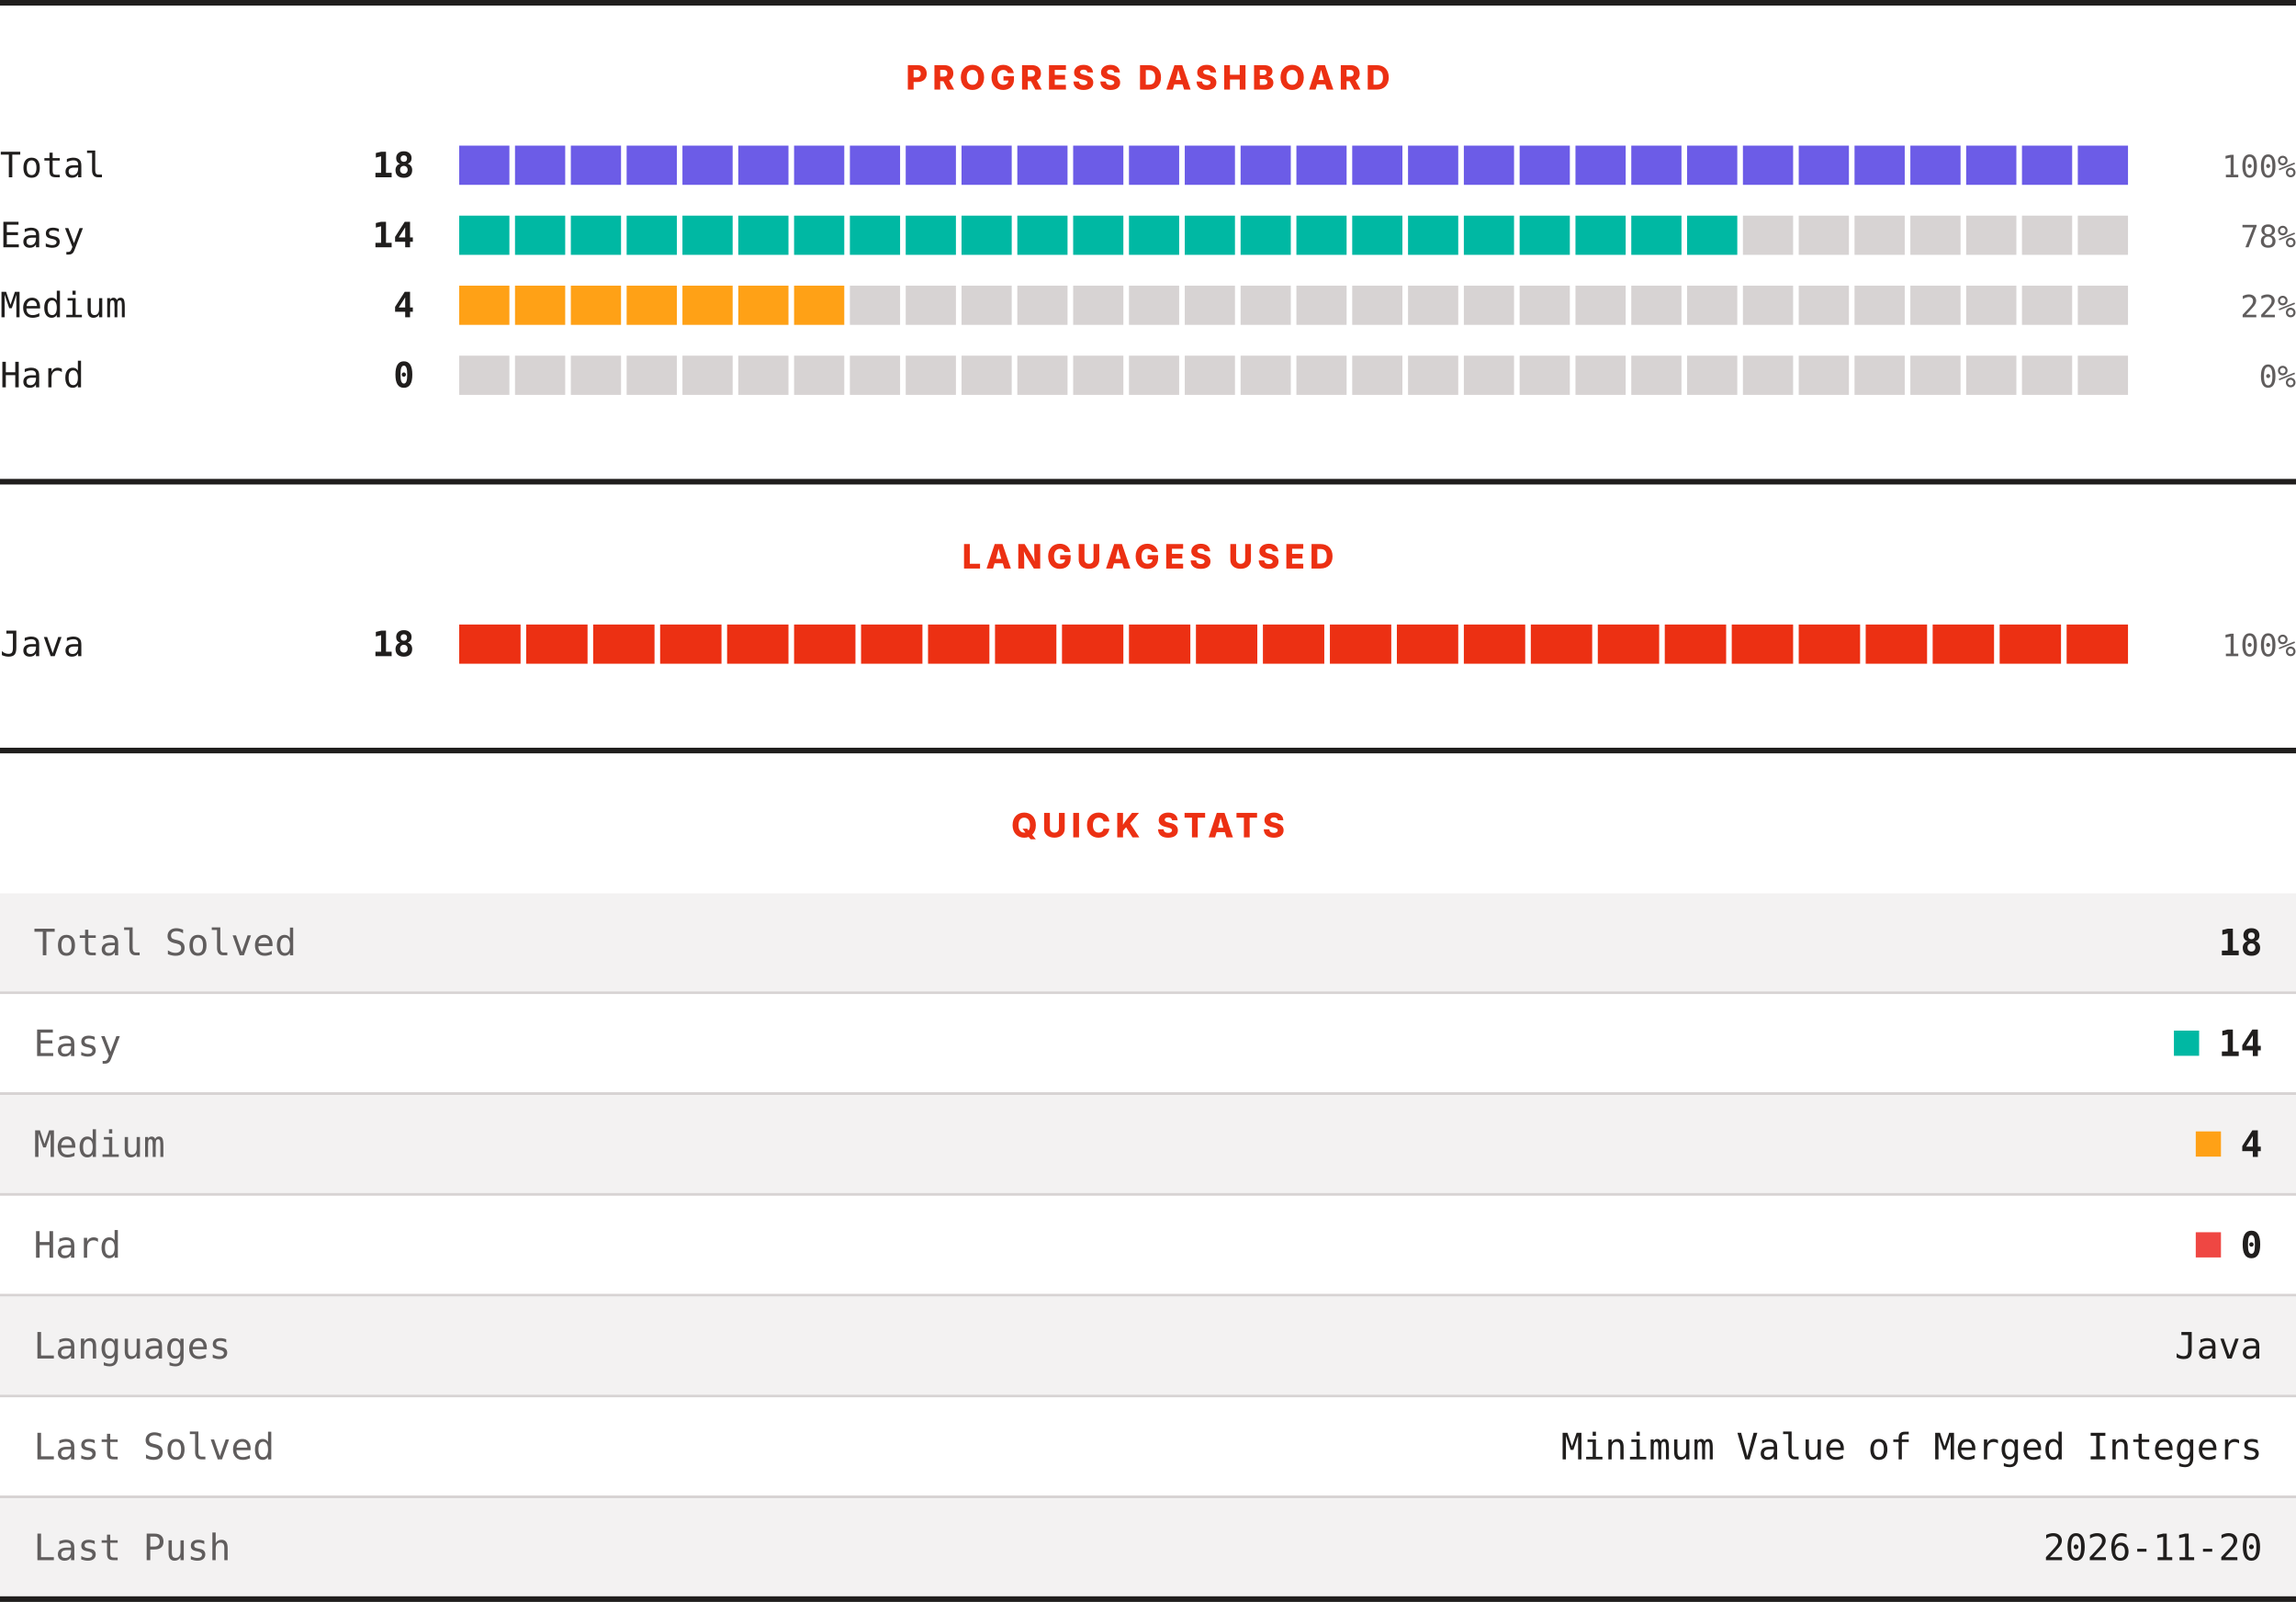
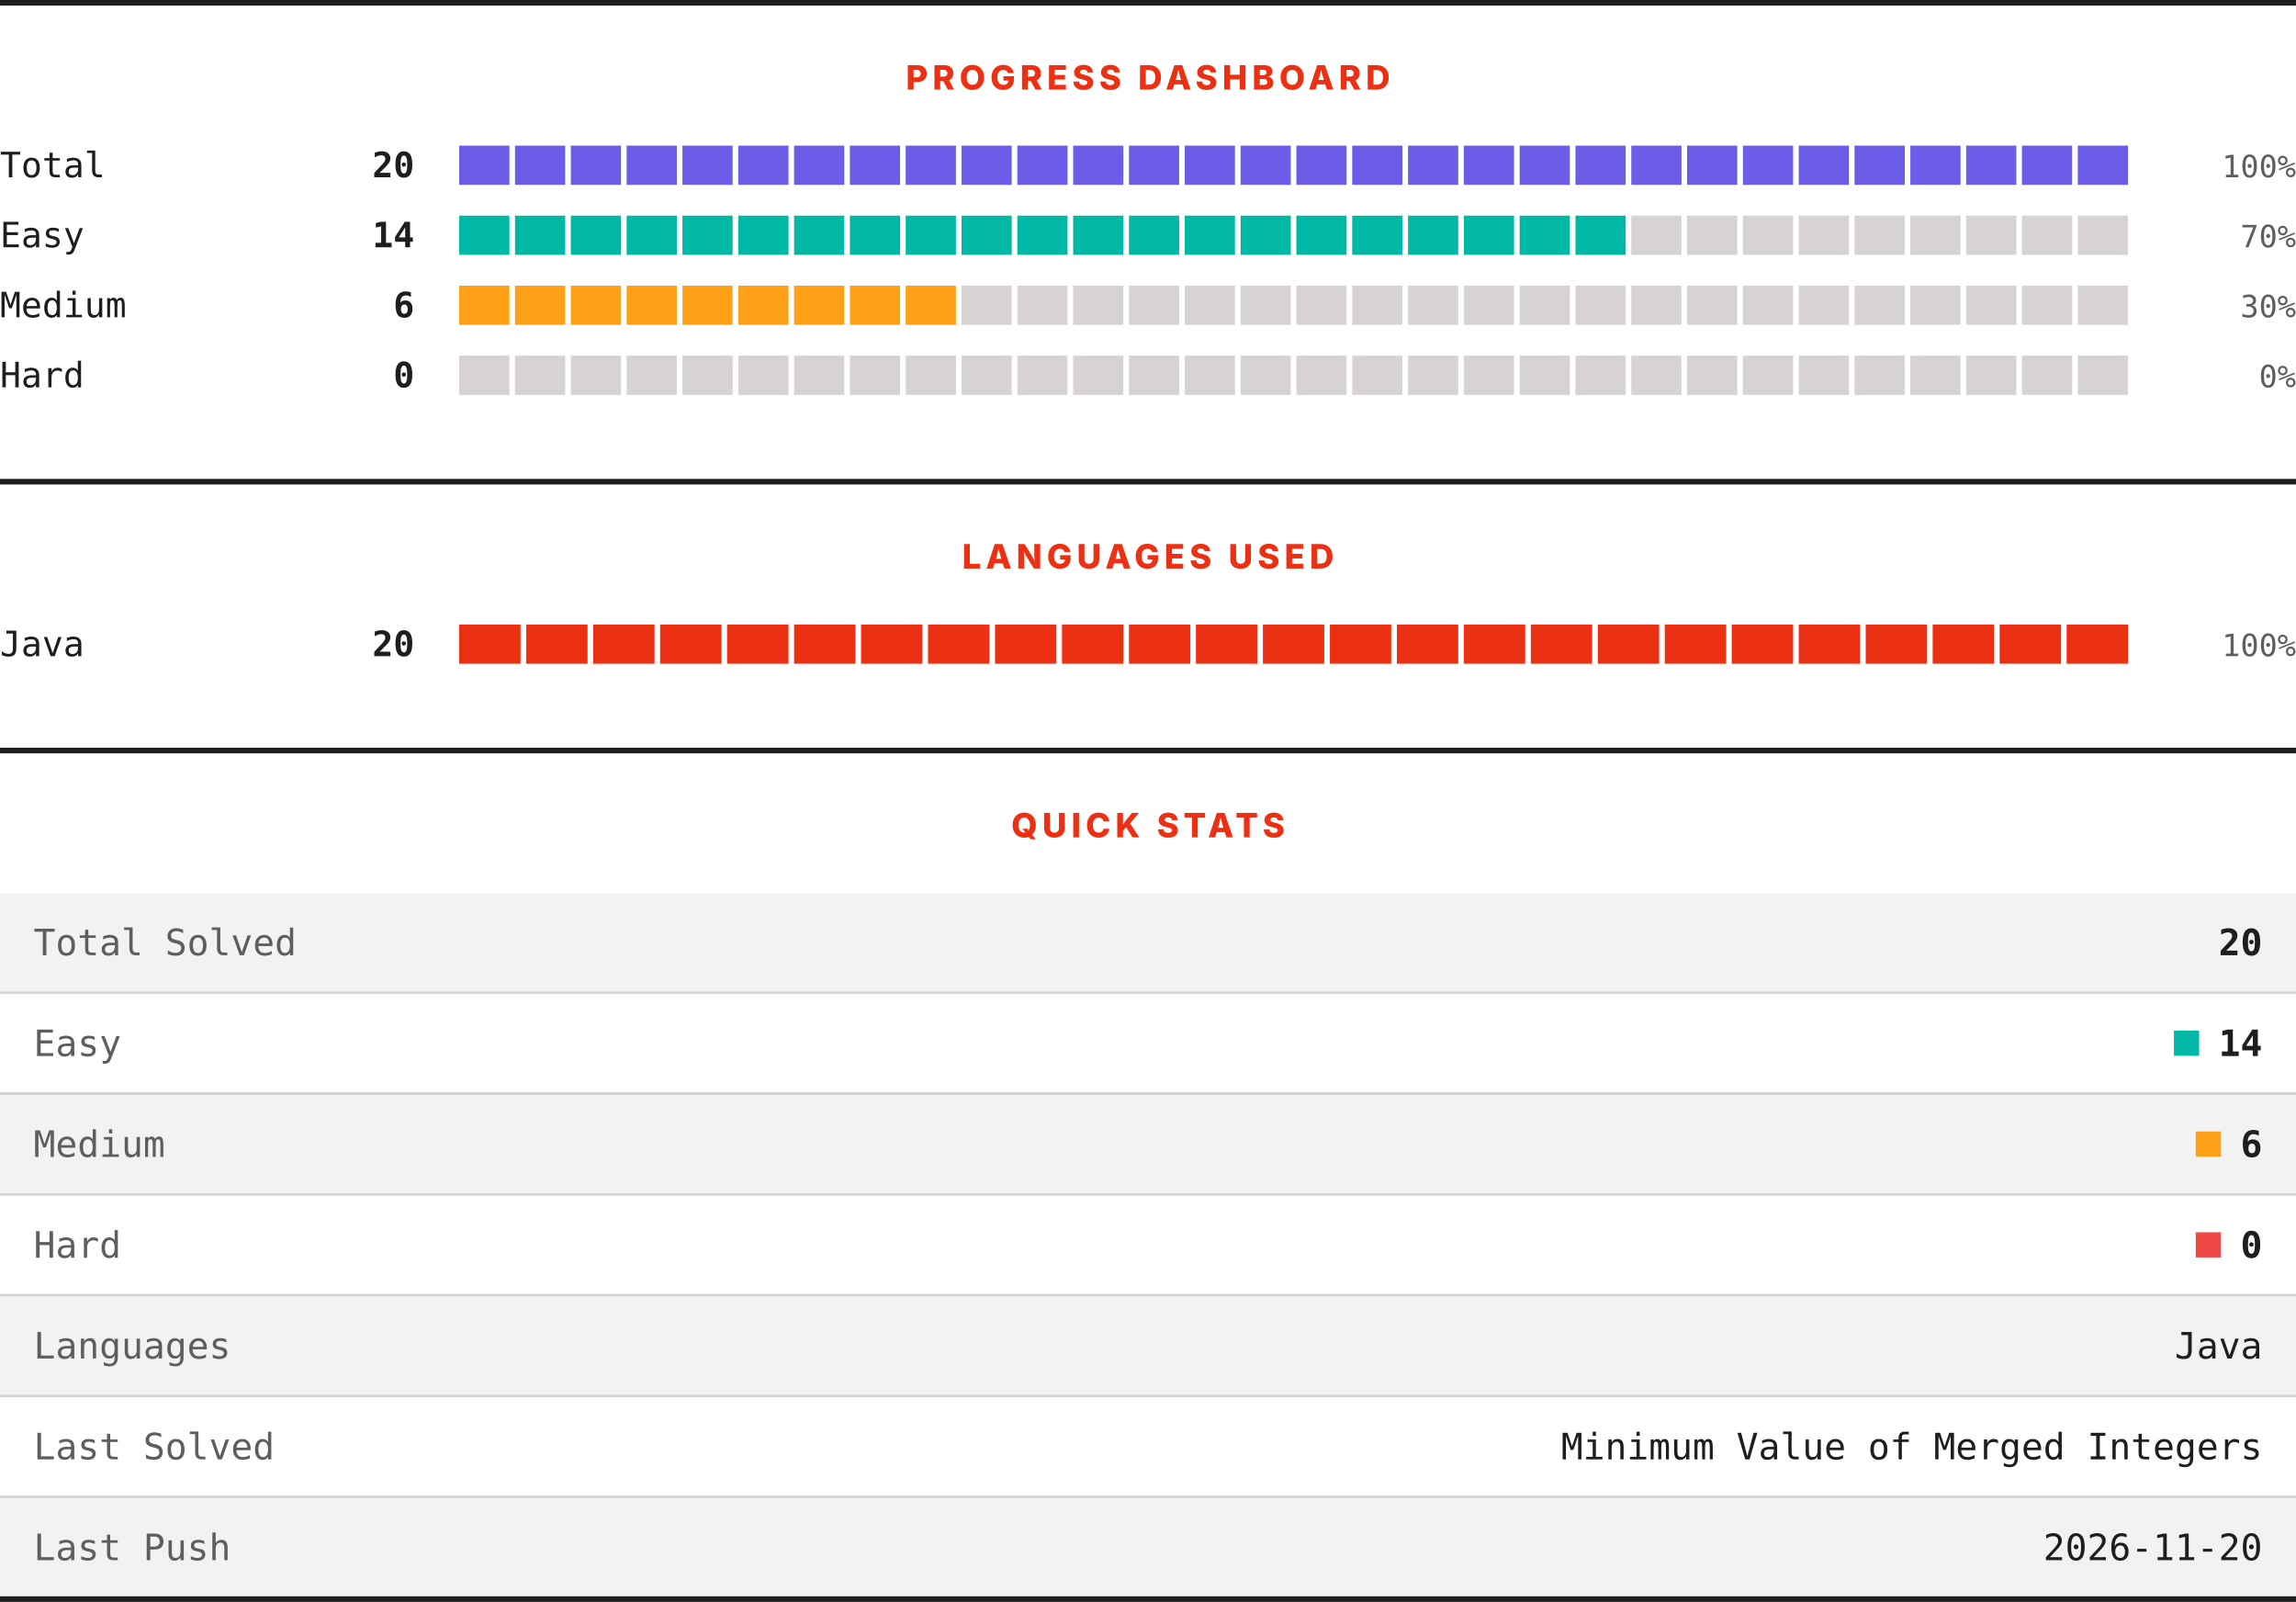
<svg xmlns="http://www.w3.org/2000/svg" width="820" height="572" viewBox="0 0 820 572" role="img" aria-label="LeetCode progress, languages and quick stats">
  <rect width="820" height="572" fill="#ffffff" />
  <rect x="0" y="0" width="820" height="2" fill="#201e1d" />
  <text x="410" y="32" text-anchor="middle" font-family="Archivo, system-ui, -apple-system, Segoe UI, sans-serif" font-size="12" font-weight="800" letter-spacing="1.68" fill="#ec3013">PROGRESS DASHBOARD</text>
  <text x="0" y="63.3" font-family="ui-monospace, SFMono-Regular, Menlo, Consolas, monospace" font-size="12.5" fill="#201e1d">Total</text>
-   <text x="148" y="63.3" text-anchor="end" font-family="ui-monospace, SFMono-Regular, Menlo, Consolas, monospace" font-size="12.5" font-weight="700" fill="#201e1d">18</text>
+   <text x="148" y="63.3" text-anchor="end" font-family="ui-monospace, SFMono-Regular, Menlo, Consolas, monospace" font-size="12.5" font-weight="700" fill="#201e1d">20</text>
  <rect x="164.00" y="52" width="17.93" height="14" fill="#6c5ce7" />
  <rect x="183.93" y="52" width="17.93" height="14" fill="#6c5ce7" />
  <rect x="203.87" y="52" width="17.93" height="14" fill="#6c5ce7" />
  <rect x="223.80" y="52" width="17.93" height="14" fill="#6c5ce7" />
  <rect x="243.73" y="52" width="17.93" height="14" fill="#6c5ce7" />
  <rect x="263.67" y="52" width="17.93" height="14" fill="#6c5ce7" />
  <rect x="283.60" y="52" width="17.93" height="14" fill="#6c5ce7" />
  <rect x="303.53" y="52" width="17.93" height="14" fill="#6c5ce7" />
  <rect x="323.47" y="52" width="17.93" height="14" fill="#6c5ce7" />
  <rect x="343.40" y="52" width="17.93" height="14" fill="#6c5ce7" />
  <rect x="363.33" y="52" width="17.93" height="14" fill="#6c5ce7" />
  <rect x="383.27" y="52" width="17.93" height="14" fill="#6c5ce7" />
  <rect x="403.20" y="52" width="17.93" height="14" fill="#6c5ce7" />
  <rect x="423.13" y="52" width="17.93" height="14" fill="#6c5ce7" />
  <rect x="443.07" y="52" width="17.93" height="14" fill="#6c5ce7" />
  <rect x="463.00" y="52" width="17.93" height="14" fill="#6c5ce7" />
  <rect x="482.93" y="52" width="17.93" height="14" fill="#6c5ce7" />
  <rect x="502.87" y="52" width="17.93" height="14" fill="#6c5ce7" />
  <rect x="522.80" y="52" width="17.93" height="14" fill="#6c5ce7" />
  <rect x="542.73" y="52" width="17.93" height="14" fill="#6c5ce7" />
  <rect x="562.67" y="52" width="17.93" height="14" fill="#6c5ce7" />
  <rect x="582.60" y="52" width="17.93" height="14" fill="#6c5ce7" />
  <rect x="602.53" y="52" width="17.93" height="14" fill="#6c5ce7" />
  <rect x="622.47" y="52" width="17.93" height="14" fill="#6c5ce7" />
  <rect x="642.40" y="52" width="17.93" height="14" fill="#6c5ce7" />
  <rect x="662.33" y="52" width="17.93" height="14" fill="#6c5ce7" />
  <rect x="682.27" y="52" width="17.93" height="14" fill="#6c5ce7" />
  <rect x="702.20" y="52" width="17.93" height="14" fill="#6c5ce7" />
  <rect x="722.13" y="52" width="17.93" height="14" fill="#6c5ce7" />
  <rect x="742.07" y="52" width="17.93" height="14" fill="#6c5ce7" />
  <text x="820" y="63.3" text-anchor="end" font-family="ui-monospace, SFMono-Regular, Menlo, Consolas, monospace" font-size="11" fill="#605d5d">100%</text>
  <text x="0" y="88.3" font-family="ui-monospace, SFMono-Regular, Menlo, Consolas, monospace" font-size="12.5" fill="#201e1d">Easy</text>
  <text x="148" y="88.3" text-anchor="end" font-family="ui-monospace, SFMono-Regular, Menlo, Consolas, monospace" font-size="12.5" font-weight="700" fill="#201e1d">14</text>
  <rect x="164.00" y="77" width="17.93" height="14" fill="#00b8a3" />
  <rect x="183.93" y="77" width="17.93" height="14" fill="#00b8a3" />
  <rect x="203.87" y="77" width="17.93" height="14" fill="#00b8a3" />
  <rect x="223.80" y="77" width="17.93" height="14" fill="#00b8a3" />
  <rect x="243.73" y="77" width="17.93" height="14" fill="#00b8a3" />
  <rect x="263.67" y="77" width="17.93" height="14" fill="#00b8a3" />
  <rect x="283.60" y="77" width="17.93" height="14" fill="#00b8a3" />
  <rect x="303.53" y="77" width="17.93" height="14" fill="#00b8a3" />
  <rect x="323.47" y="77" width="17.93" height="14" fill="#00b8a3" />
  <rect x="343.40" y="77" width="17.93" height="14" fill="#00b8a3" />
  <rect x="363.33" y="77" width="17.93" height="14" fill="#00b8a3" />
  <rect x="383.27" y="77" width="17.93" height="14" fill="#00b8a3" />
  <rect x="403.20" y="77" width="17.93" height="14" fill="#00b8a3" />
  <rect x="423.13" y="77" width="17.93" height="14" fill="#00b8a3" />
  <rect x="443.07" y="77" width="17.93" height="14" fill="#00b8a3" />
  <rect x="463.00" y="77" width="17.93" height="14" fill="#00b8a3" />
  <rect x="482.93" y="77" width="17.93" height="14" fill="#00b8a3" />
  <rect x="502.87" y="77" width="17.93" height="14" fill="#00b8a3" />
  <rect x="522.80" y="77" width="17.93" height="14" fill="#00b8a3" />
  <rect x="542.73" y="77" width="17.93" height="14" fill="#00b8a3" />
  <rect x="562.67" y="77" width="17.93" height="14" fill="#00b8a3" />
-   <rect x="582.60" y="77" width="17.93" height="14" fill="#00b8a3" />
-   <rect x="602.53" y="77" width="17.93" height="14" fill="#00b8a3" />
+   <rect x="582.60" y="77" width="17.93" height="14" fill="#d7d3d3" />
+   <rect x="602.53" y="77" width="17.93" height="14" fill="#d7d3d3" />
  <rect x="622.47" y="77" width="17.93" height="14" fill="#d7d3d3" />
  <rect x="642.40" y="77" width="17.93" height="14" fill="#d7d3d3" />
  <rect x="662.33" y="77" width="17.93" height="14" fill="#d7d3d3" />
  <rect x="682.27" y="77" width="17.93" height="14" fill="#d7d3d3" />
  <rect x="702.20" y="77" width="17.93" height="14" fill="#d7d3d3" />
  <rect x="722.13" y="77" width="17.93" height="14" fill="#d7d3d3" />
  <rect x="742.07" y="77" width="17.93" height="14" fill="#d7d3d3" />
-   <text x="820" y="88.3" text-anchor="end" font-family="ui-monospace, SFMono-Regular, Menlo, Consolas, monospace" font-size="11" fill="#605d5d">78%</text>
+   <text x="820" y="88.3" text-anchor="end" font-family="ui-monospace, SFMono-Regular, Menlo, Consolas, monospace" font-size="11" fill="#605d5d">70%</text>
  <text x="0" y="113.3" font-family="ui-monospace, SFMono-Regular, Menlo, Consolas, monospace" font-size="12.5" fill="#201e1d">Medium</text>
-   <text x="148" y="113.3" text-anchor="end" font-family="ui-monospace, SFMono-Regular, Menlo, Consolas, monospace" font-size="12.5" font-weight="700" fill="#201e1d">4</text>
+   <text x="148" y="113.3" text-anchor="end" font-family="ui-monospace, SFMono-Regular, Menlo, Consolas, monospace" font-size="12.5" font-weight="700" fill="#201e1d">6</text>
  <rect x="164.00" y="102" width="17.93" height="14" fill="#ffa116" />
  <rect x="183.93" y="102" width="17.93" height="14" fill="#ffa116" />
  <rect x="203.87" y="102" width="17.93" height="14" fill="#ffa116" />
  <rect x="223.80" y="102" width="17.93" height="14" fill="#ffa116" />
  <rect x="243.73" y="102" width="17.93" height="14" fill="#ffa116" />
  <rect x="263.67" y="102" width="17.93" height="14" fill="#ffa116" />
  <rect x="283.60" y="102" width="17.93" height="14" fill="#ffa116" />
-   <rect x="303.53" y="102" width="17.93" height="14" fill="#d7d3d3" />
-   <rect x="323.47" y="102" width="17.93" height="14" fill="#d7d3d3" />
+   <rect x="303.53" y="102" width="17.93" height="14" fill="#ffa116" />
+   <rect x="323.47" y="102" width="17.93" height="14" fill="#ffa116" />
  <rect x="343.40" y="102" width="17.93" height="14" fill="#d7d3d3" />
  <rect x="363.33" y="102" width="17.93" height="14" fill="#d7d3d3" />
  <rect x="383.27" y="102" width="17.93" height="14" fill="#d7d3d3" />
  <rect x="403.20" y="102" width="17.93" height="14" fill="#d7d3d3" />
  <rect x="423.13" y="102" width="17.93" height="14" fill="#d7d3d3" />
  <rect x="443.07" y="102" width="17.93" height="14" fill="#d7d3d3" />
  <rect x="463.00" y="102" width="17.93" height="14" fill="#d7d3d3" />
  <rect x="482.93" y="102" width="17.93" height="14" fill="#d7d3d3" />
  <rect x="502.87" y="102" width="17.93" height="14" fill="#d7d3d3" />
  <rect x="522.80" y="102" width="17.93" height="14" fill="#d7d3d3" />
  <rect x="542.73" y="102" width="17.93" height="14" fill="#d7d3d3" />
  <rect x="562.67" y="102" width="17.93" height="14" fill="#d7d3d3" />
  <rect x="582.60" y="102" width="17.93" height="14" fill="#d7d3d3" />
  <rect x="602.53" y="102" width="17.93" height="14" fill="#d7d3d3" />
  <rect x="622.47" y="102" width="17.93" height="14" fill="#d7d3d3" />
  <rect x="642.40" y="102" width="17.93" height="14" fill="#d7d3d3" />
  <rect x="662.33" y="102" width="17.93" height="14" fill="#d7d3d3" />
  <rect x="682.27" y="102" width="17.93" height="14" fill="#d7d3d3" />
  <rect x="702.20" y="102" width="17.93" height="14" fill="#d7d3d3" />
  <rect x="722.13" y="102" width="17.93" height="14" fill="#d7d3d3" />
  <rect x="742.07" y="102" width="17.93" height="14" fill="#d7d3d3" />
-   <text x="820" y="113.3" text-anchor="end" font-family="ui-monospace, SFMono-Regular, Menlo, Consolas, monospace" font-size="11" fill="#605d5d">22%</text>
+   <text x="820" y="113.3" text-anchor="end" font-family="ui-monospace, SFMono-Regular, Menlo, Consolas, monospace" font-size="11" fill="#605d5d">30%</text>
  <text x="0" y="138.3" font-family="ui-monospace, SFMono-Regular, Menlo, Consolas, monospace" font-size="12.5" fill="#201e1d">Hard</text>
  <text x="148" y="138.3" text-anchor="end" font-family="ui-monospace, SFMono-Regular, Menlo, Consolas, monospace" font-size="12.5" font-weight="700" fill="#201e1d">0</text>
  <rect x="164.00" y="127" width="17.93" height="14" fill="#d7d3d3" />
  <rect x="183.93" y="127" width="17.93" height="14" fill="#d7d3d3" />
  <rect x="203.87" y="127" width="17.93" height="14" fill="#d7d3d3" />
  <rect x="223.80" y="127" width="17.93" height="14" fill="#d7d3d3" />
  <rect x="243.73" y="127" width="17.93" height="14" fill="#d7d3d3" />
  <rect x="263.67" y="127" width="17.93" height="14" fill="#d7d3d3" />
  <rect x="283.60" y="127" width="17.93" height="14" fill="#d7d3d3" />
  <rect x="303.53" y="127" width="17.93" height="14" fill="#d7d3d3" />
  <rect x="323.47" y="127" width="17.93" height="14" fill="#d7d3d3" />
  <rect x="343.40" y="127" width="17.93" height="14" fill="#d7d3d3" />
  <rect x="363.33" y="127" width="17.93" height="14" fill="#d7d3d3" />
  <rect x="383.27" y="127" width="17.93" height="14" fill="#d7d3d3" />
  <rect x="403.20" y="127" width="17.93" height="14" fill="#d7d3d3" />
  <rect x="423.13" y="127" width="17.93" height="14" fill="#d7d3d3" />
  <rect x="443.07" y="127" width="17.93" height="14" fill="#d7d3d3" />
  <rect x="463.00" y="127" width="17.93" height="14" fill="#d7d3d3" />
  <rect x="482.93" y="127" width="17.93" height="14" fill="#d7d3d3" />
  <rect x="502.87" y="127" width="17.93" height="14" fill="#d7d3d3" />
  <rect x="522.80" y="127" width="17.93" height="14" fill="#d7d3d3" />
  <rect x="542.73" y="127" width="17.93" height="14" fill="#d7d3d3" />
  <rect x="562.67" y="127" width="17.93" height="14" fill="#d7d3d3" />
  <rect x="582.60" y="127" width="17.93" height="14" fill="#d7d3d3" />
  <rect x="602.53" y="127" width="17.93" height="14" fill="#d7d3d3" />
  <rect x="622.47" y="127" width="17.93" height="14" fill="#d7d3d3" />
  <rect x="642.40" y="127" width="17.93" height="14" fill="#d7d3d3" />
  <rect x="662.33" y="127" width="17.93" height="14" fill="#d7d3d3" />
  <rect x="682.27" y="127" width="17.93" height="14" fill="#d7d3d3" />
  <rect x="702.20" y="127" width="17.93" height="14" fill="#d7d3d3" />
  <rect x="722.13" y="127" width="17.93" height="14" fill="#d7d3d3" />
  <rect x="742.07" y="127" width="17.93" height="14" fill="#d7d3d3" />
  <text x="820" y="138.3" text-anchor="end" font-family="ui-monospace, SFMono-Regular, Menlo, Consolas, monospace" font-size="11" fill="#605d5d">0%</text>
  <rect x="0" y="171" width="820" height="2" fill="#201e1d" />
  <text x="410" y="203" text-anchor="middle" font-family="Archivo, system-ui, -apple-system, Segoe UI, sans-serif" font-size="12" font-weight="800" letter-spacing="1.68" fill="#ec3013">LANGUAGES USED</text>
  <text x="0" y="234.3" font-family="ui-monospace, SFMono-Regular, Menlo, Consolas, monospace" font-size="12.5" fill="#201e1d">Java</text>
-   <text x="148" y="234.3" text-anchor="end" font-family="ui-monospace, SFMono-Regular, Menlo, Consolas, monospace" font-size="12.5" font-weight="700" fill="#201e1d">18</text>
+   <text x="148" y="234.3" text-anchor="end" font-family="ui-monospace, SFMono-Regular, Menlo, Consolas, monospace" font-size="12.5" font-weight="700" fill="#201e1d">20</text>
  <rect x="164.00" y="223" width="21.92" height="14" fill="#ec3013" />
  <rect x="187.92" y="223" width="21.92" height="14" fill="#ec3013" />
  <rect x="211.84" y="223" width="21.92" height="14" fill="#ec3013" />
  <rect x="235.76" y="223" width="21.92" height="14" fill="#ec3013" />
  <rect x="259.68" y="223" width="21.92" height="14" fill="#ec3013" />
  <rect x="283.60" y="223" width="21.92" height="14" fill="#ec3013" />
  <rect x="307.52" y="223" width="21.92" height="14" fill="#ec3013" />
  <rect x="331.44" y="223" width="21.92" height="14" fill="#ec3013" />
  <rect x="355.36" y="223" width="21.92" height="14" fill="#ec3013" />
  <rect x="379.28" y="223" width="21.92" height="14" fill="#ec3013" />
  <rect x="403.20" y="223" width="21.92" height="14" fill="#ec3013" />
  <rect x="427.12" y="223" width="21.92" height="14" fill="#ec3013" />
  <rect x="451.04" y="223" width="21.92" height="14" fill="#ec3013" />
  <rect x="474.96" y="223" width="21.92" height="14" fill="#ec3013" />
  <rect x="498.88" y="223" width="21.92" height="14" fill="#ec3013" />
  <rect x="522.80" y="223" width="21.92" height="14" fill="#ec3013" />
  <rect x="546.72" y="223" width="21.92" height="14" fill="#ec3013" />
  <rect x="570.64" y="223" width="21.92" height="14" fill="#ec3013" />
  <rect x="594.56" y="223" width="21.92" height="14" fill="#ec3013" />
  <rect x="618.48" y="223" width="21.92" height="14" fill="#ec3013" />
  <rect x="642.40" y="223" width="21.92" height="14" fill="#ec3013" />
  <rect x="666.32" y="223" width="21.92" height="14" fill="#ec3013" />
  <rect x="690.24" y="223" width="21.92" height="14" fill="#ec3013" />
  <rect x="714.16" y="223" width="21.92" height="14" fill="#ec3013" />
  <rect x="738.08" y="223" width="21.92" height="14" fill="#ec3013" />
  <text x="820" y="234.3" text-anchor="end" font-family="ui-monospace, SFMono-Regular, Menlo, Consolas, monospace" font-size="11" fill="#605d5d">100%</text>
  <rect x="0" y="267" width="820" height="2" fill="#201e1d" />
  <text x="410" y="299" text-anchor="middle" font-family="Archivo, system-ui, -apple-system, Segoe UI, sans-serif" font-size="12" font-weight="800" letter-spacing="1.68" fill="#ec3013">QUICK STATS</text>
  <rect x="0" y="319" width="820" height="35" fill="#f3f2f2" />
  <text x="12" y="341.1" font-family="ui-monospace, SFMono-Regular, Menlo, Consolas, monospace" font-size="13" fill="#605d5d">Total Solved</text>
-   <text x="808" y="341.1" text-anchor="end" font-family="ui-monospace, SFMono-Regular, Menlo, Consolas, monospace" font-size="13" font-weight="700" fill="#201e1d">18</text>
+   <text x="808" y="341.1" text-anchor="end" font-family="ui-monospace, SFMono-Regular, Menlo, Consolas, monospace" font-size="13" font-weight="700" fill="#201e1d">20</text>
  <rect x="0" y="354" width="820" height="1" fill="#d7d3d3" />
  <rect x="0" y="355" width="820" height="35" fill="#ffffff" />
  <text x="12" y="377.1" font-family="ui-monospace, SFMono-Regular, Menlo, Consolas, monospace" font-size="13" fill="#605d5d">Easy</text>
  <rect x="776.4" y="368" width="9" height="9" fill="#00b8a3" />
  <text x="808" y="377.1" text-anchor="end" font-family="ui-monospace, SFMono-Regular, Menlo, Consolas, monospace" font-size="13" font-weight="700" fill="#201e1d">14</text>
  <rect x="0" y="390" width="820" height="1" fill="#d7d3d3" />
  <rect x="0" y="391" width="820" height="35" fill="#f3f2f2" />
  <text x="12" y="413.1" font-family="ui-monospace, SFMono-Regular, Menlo, Consolas, monospace" font-size="13" fill="#605d5d">Medium</text>
  <rect x="784.2" y="404" width="9" height="9" fill="#ffa116" />
-   <text x="808" y="413.1" text-anchor="end" font-family="ui-monospace, SFMono-Regular, Menlo, Consolas, monospace" font-size="13" font-weight="700" fill="#201e1d">4</text>
+   <text x="808" y="413.1" text-anchor="end" font-family="ui-monospace, SFMono-Regular, Menlo, Consolas, monospace" font-size="13" font-weight="700" fill="#201e1d">6</text>
  <rect x="0" y="426" width="820" height="1" fill="#d7d3d3" />
  <rect x="0" y="427" width="820" height="35" fill="#ffffff" />
  <text x="12" y="449.1" font-family="ui-monospace, SFMono-Regular, Menlo, Consolas, monospace" font-size="13" fill="#605d5d">Hard</text>
  <rect x="784.2" y="440" width="9" height="9" fill="#ef4743" />
  <text x="808" y="449.1" text-anchor="end" font-family="ui-monospace, SFMono-Regular, Menlo, Consolas, monospace" font-size="13" font-weight="700" fill="#201e1d">0</text>
  <rect x="0" y="462" width="820" height="1" fill="#d7d3d3" />
  <rect x="0" y="463" width="820" height="35" fill="#f3f2f2" />
  <text x="12" y="485.1" font-family="ui-monospace, SFMono-Regular, Menlo, Consolas, monospace" font-size="13" fill="#605d5d">Languages</text>
  <text x="808" y="485.1" text-anchor="end" font-family="ui-monospace, SFMono-Regular, Menlo, Consolas, monospace" font-size="13" fill="#201e1d">Java</text>
  <rect x="0" y="498" width="820" height="1" fill="#d7d3d3" />
  <rect x="0" y="499" width="820" height="35" fill="#ffffff" />
  <text x="12" y="521.1" font-family="ui-monospace, SFMono-Regular, Menlo, Consolas, monospace" font-size="13" fill="#605d5d">Last Solved</text>
  <text x="808" y="521.1" text-anchor="end" font-family="ui-monospace, SFMono-Regular, Menlo, Consolas, monospace" font-size="13" fill="#201e1d">Minimum Value of Merged Integers</text>
  <rect x="0" y="534" width="820" height="1" fill="#d7d3d3" />
  <rect x="0" y="535" width="820" height="35" fill="#f3f2f2" />
  <text x="12" y="557.1" font-family="ui-monospace, SFMono-Regular, Menlo, Consolas, monospace" font-size="13" fill="#605d5d">Last Push</text>
  <text x="808" y="557.1" text-anchor="end" font-family="ui-monospace, SFMono-Regular, Menlo, Consolas, monospace" font-size="13" fill="#201e1d">2026-11-20</text>
  <rect x="0" y="570" width="820" height="2" fill="#201e1d" />
</svg>
